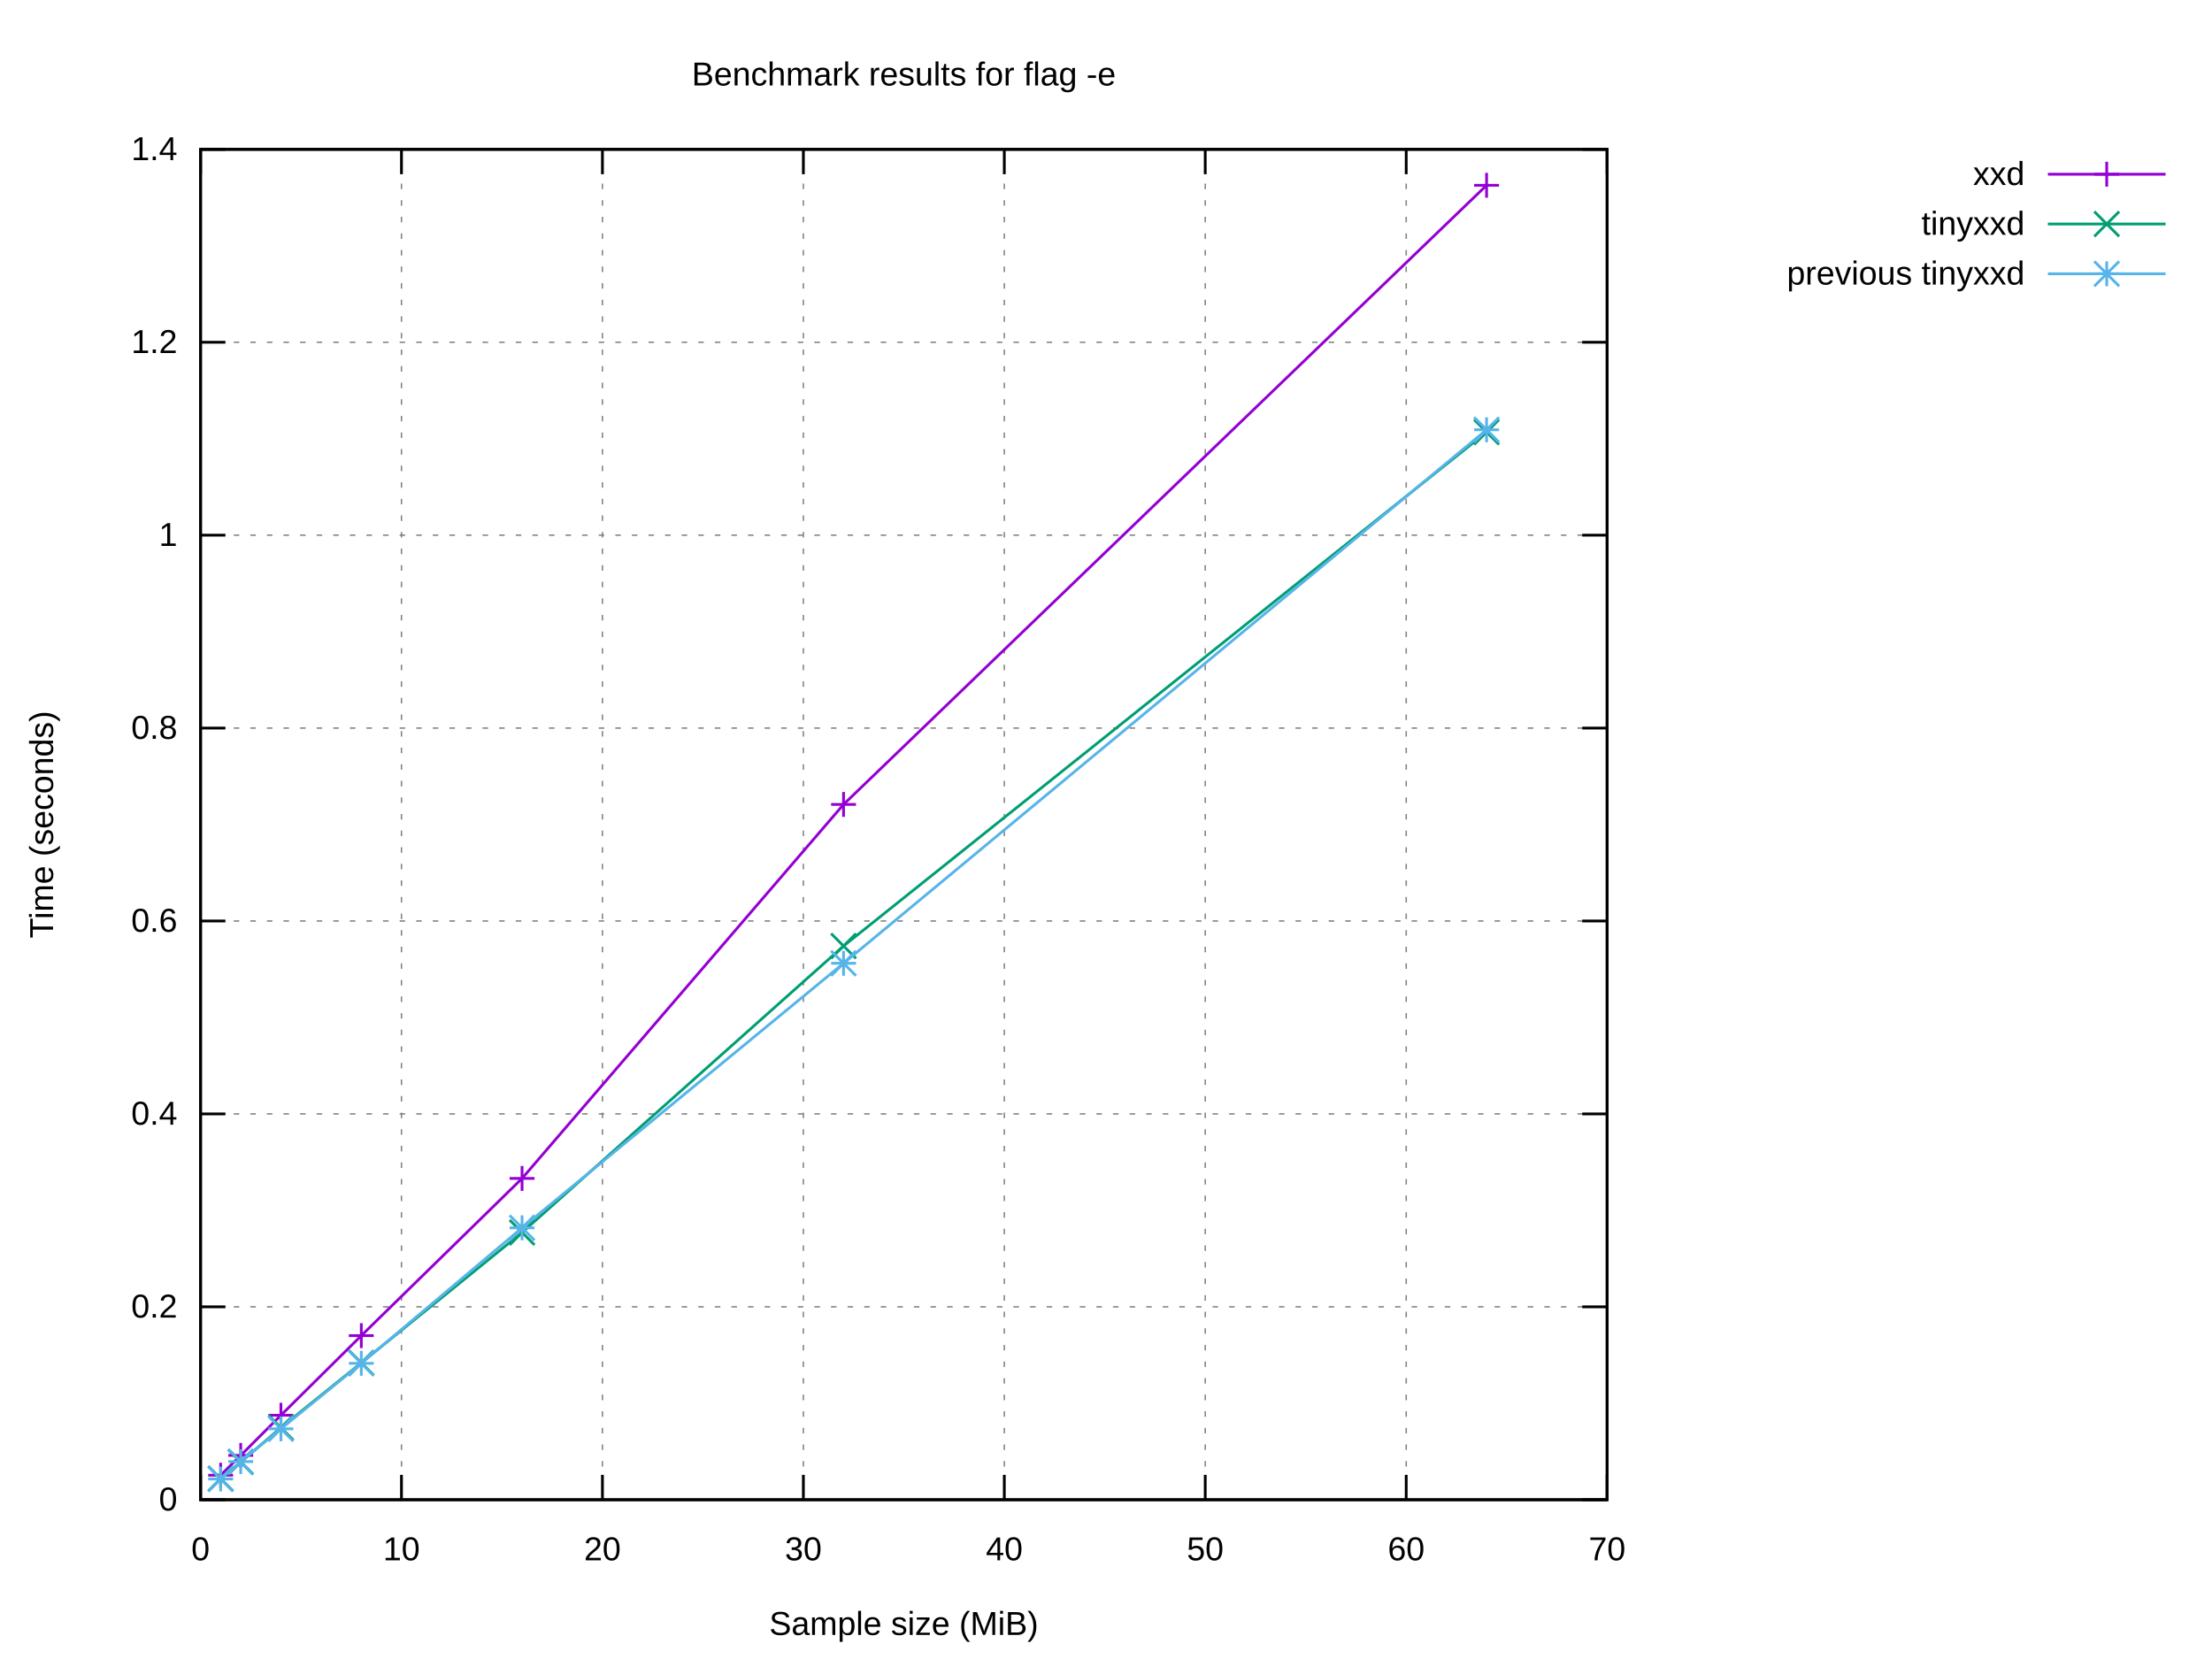
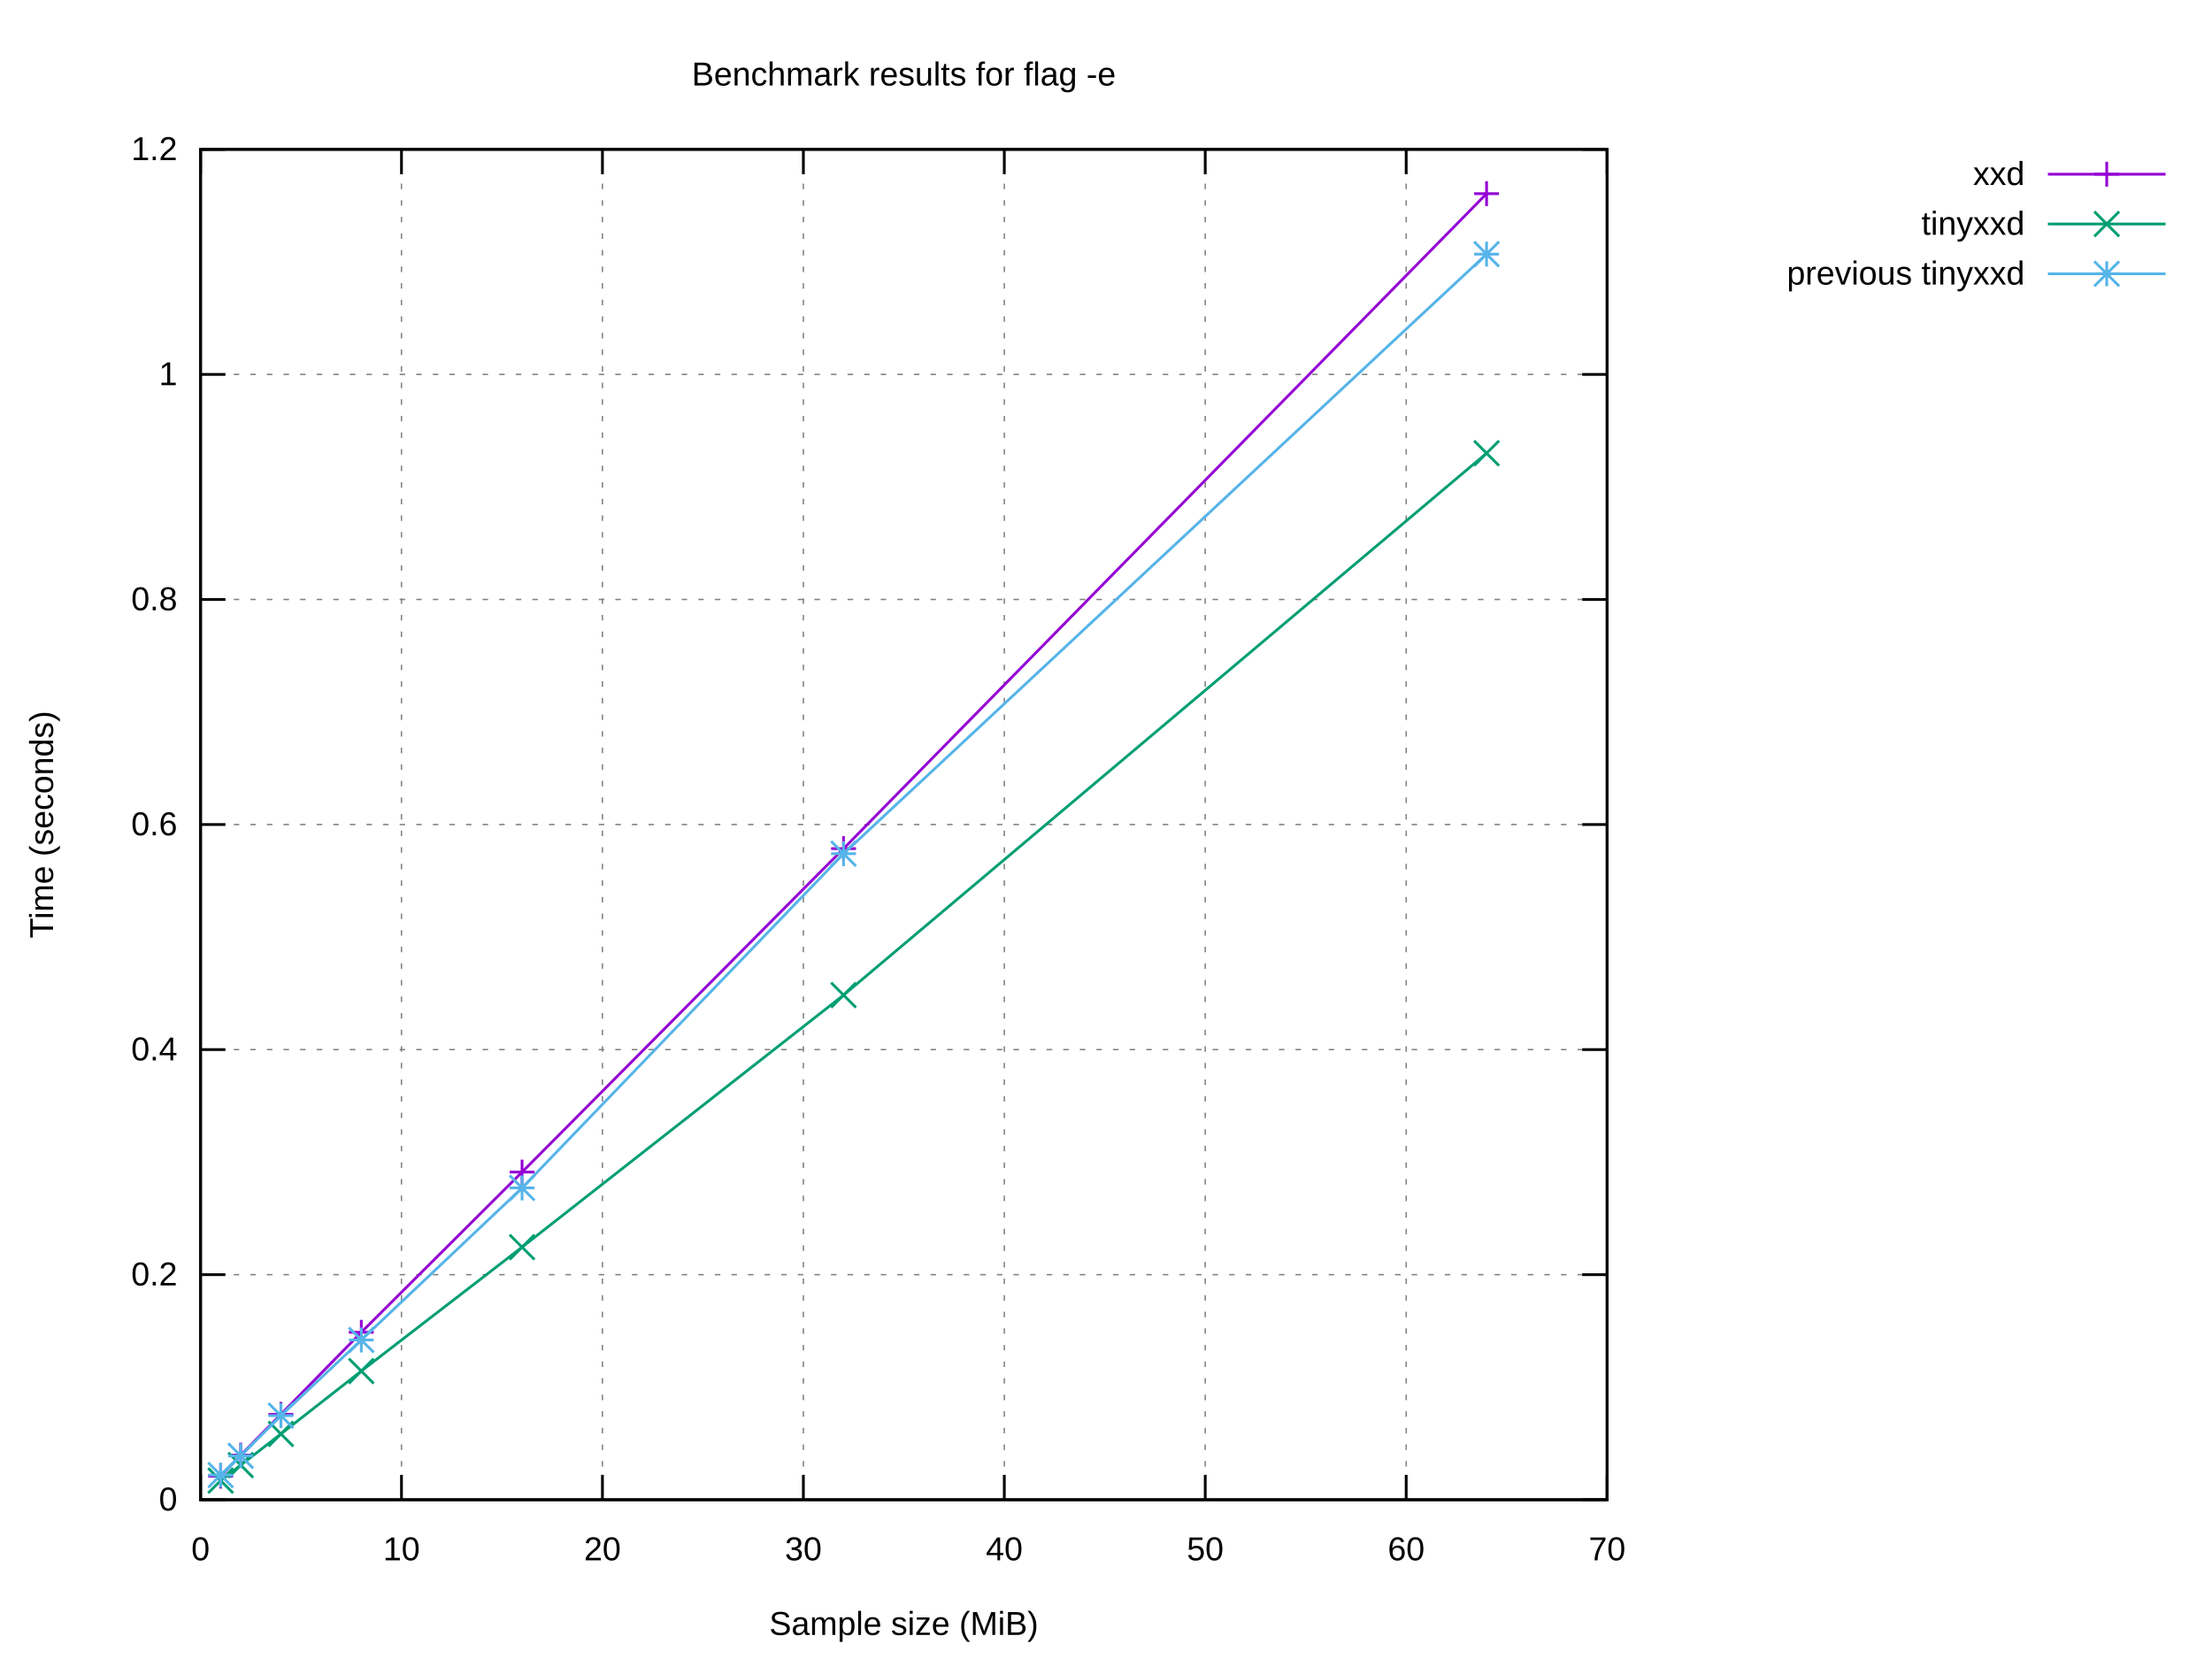
<svg xmlns="http://www.w3.org/2000/svg" xmlns:xlink="http://www.w3.org/1999/xlink" width="800" height="600" viewBox="0 0 800 600">
  <g id="gnuplot_canvas">
    <rect x="0" y="0" width="800" height="600" fill="#ffffff" />
    <defs>
      <circle id="gpDot" r="0.5" stroke-width="0.5" stroke="currentColor" />
      <path id="gpPt0" stroke-width="0.222" stroke="currentColor" d="M-1,0 h2 M0,-1 v2" />
      <path id="gpPt1" stroke-width="0.222" stroke="currentColor" d="M-1,-1 L1,1 M1,-1 L-1,1" />
      <path id="gpPt2" stroke-width="0.222" stroke="currentColor" d="M-1,0 L1,0 M0,-1 L0,1 M-1,-1 L1,1 M-1,1 L1,-1" />
      <rect id="gpPt3" stroke-width="0.222" stroke="currentColor" x="-1" y="-1" width="2" height="2" />
      <rect id="gpPt4" stroke-width="0.222" stroke="currentColor" fill="currentColor" x="-1" y="-1" width="2" height="2" />
      <circle id="gpPt5" stroke-width="0.222" stroke="currentColor" cx="0" cy="0" r="1" />
      <use xlink:href="#gpPt5" id="gpPt6" fill="currentColor" stroke="none" />
      <path id="gpPt7" stroke-width="0.222" stroke="currentColor" d="M0,-1.33 L-1.33,0.67 L1.33,0.67 z" />
      <use xlink:href="#gpPt7" id="gpPt8" fill="currentColor" stroke="none" />
      <use xlink:href="#gpPt7" id="gpPt9" stroke="currentColor" transform="rotate(180)" />
      <use xlink:href="#gpPt9" id="gpPt10" fill="currentColor" stroke="none" />
      <use xlink:href="#gpPt3" id="gpPt11" stroke="currentColor" transform="rotate(45)" />
      <use xlink:href="#gpPt11" id="gpPt12" fill="currentColor" stroke="none" />
      <path id="gpPt13" stroke-width="0.222" stroke="currentColor" d="M0,1.330 L1.265,0.411 L0.782,-1.067 L-0.782,-1.076 L-1.265,0.411 z" />
      <use xlink:href="#gpPt13" id="gpPt14" fill="currentColor" stroke="none" />
      <filter id="textbox" filterUnits="objectBoundingBox" x="0" y="0" height="1" width="1">
        <feFlood flood-color="#FFFFFF" flood-opacity="1" result="bgnd" />
        <feComposite in="SourceGraphic" in2="bgnd" operator="atop" />
      </filter>
      <filter id="greybox" filterUnits="objectBoundingBox" x="0" y="0" height="1" width="1">
        <feFlood flood-color="lightgrey" flood-opacity="1" result="grey" />
        <feComposite in="SourceGraphic" in2="grey" operator="atop" />
      </filter>
    </defs>
    <g fill="none" color="#FFFFFF" stroke="currentColor" stroke-width="1.00" stroke-linecap="butt" stroke-linejoin="miter">
</g>
    <g fill="none" color="black" stroke="currentColor" stroke-width="1.00" stroke-linecap="butt" stroke-linejoin="miter">
</g>
    <g fill="none" color="black" stroke="black" stroke-width="0.50" stroke-linecap="butt" stroke-linejoin="miter">
</g>
    <g fill="none" color="gray" stroke="currentColor" stroke-width="0.50" stroke-linecap="butt" stroke-linejoin="miter">
      <path stroke="gray" stroke-dasharray="2,4" class="gridline" d="M72.53,542.40 L581.24,542.40  " />
    </g>
    <g fill="none" color="gray" stroke="gray" stroke-width="1.00" stroke-linecap="butt" stroke-linejoin="miter">
</g>
    <g fill="none" color="black" stroke="currentColor" stroke-width="1.00" stroke-linecap="butt" stroke-linejoin="miter">
      <path stroke="black" d="M72.53,542.40 L81.53,542.40 M581.24,542.40 L572.24,542.40  " />
      <g transform="translate(64.14,546.30)" stroke="none" fill="black" font-family="Arial" font-size="12.00" text-anchor="end">
        <text>
          <tspan font-family="Arial"> 0</tspan>
        </text>
      </g>
    </g>
    <g fill="none" color="black" stroke="currentColor" stroke-width="1.00" stroke-linecap="butt" stroke-linejoin="miter">
</g>
    <g fill="none" color="black" stroke="black" stroke-width="0.50" stroke-linecap="butt" stroke-linejoin="miter">
</g>
    <g fill="none" color="gray" stroke="currentColor" stroke-width="0.50" stroke-linecap="butt" stroke-linejoin="miter">
-       <path stroke="gray" stroke-dasharray="2,4" class="gridline" d="M72.53,472.63 L581.24,472.63  " />
-     </g>
-     <g fill="none" color="gray" stroke="gray" stroke-width="1.00" stroke-linecap="butt" stroke-linejoin="miter">
- </g>
-     <g fill="none" color="black" stroke="currentColor" stroke-width="1.00" stroke-linecap="butt" stroke-linejoin="miter">
-       <path stroke="black" d="M72.53,472.63 L81.53,472.63 M581.24,472.63 L572.24,472.63  " />
-       <g transform="translate(64.14,476.53)" stroke="none" fill="black" font-family="Arial" font-size="12.00" text-anchor="end">
+       <path stroke="gray" stroke-dasharray="2,4" class="gridline" d="M72.53,461.00 L581.24,461.00  " />
+     </g>
+     <g fill="none" color="gray" stroke="gray" stroke-width="1.00" stroke-linecap="butt" stroke-linejoin="miter">
+ </g>
+     <g fill="none" color="black" stroke="currentColor" stroke-width="1.00" stroke-linecap="butt" stroke-linejoin="miter">
+       <path stroke="black" d="M72.53,461.00 L81.53,461.00 M581.24,461.00 L572.24,461.00  " />
+       <g transform="translate(64.14,464.90)" stroke="none" fill="black" font-family="Arial" font-size="12.00" text-anchor="end">
        <text>
          <tspan font-family="Arial"> 0.2</tspan>
        </text>
      </g>
    </g>
    <g fill="none" color="black" stroke="currentColor" stroke-width="1.00" stroke-linecap="butt" stroke-linejoin="miter">
</g>
    <g fill="none" color="black" stroke="black" stroke-width="0.50" stroke-linecap="butt" stroke-linejoin="miter">
</g>
    <g fill="none" color="gray" stroke="currentColor" stroke-width="0.50" stroke-linecap="butt" stroke-linejoin="miter">
-       <path stroke="gray" stroke-dasharray="2,4" class="gridline" d="M72.53,402.86 L581.24,402.86  " />
-     </g>
-     <g fill="none" color="gray" stroke="gray" stroke-width="1.00" stroke-linecap="butt" stroke-linejoin="miter">
- </g>
-     <g fill="none" color="black" stroke="currentColor" stroke-width="1.00" stroke-linecap="butt" stroke-linejoin="miter">
-       <path stroke="black" d="M72.53,402.86 L81.53,402.86 M581.24,402.86 L572.24,402.86  " />
-       <g transform="translate(64.14,406.76)" stroke="none" fill="black" font-family="Arial" font-size="12.00" text-anchor="end">
+       <path stroke="gray" stroke-dasharray="2,4" class="gridline" d="M72.53,379.60 L581.24,379.60  " />
+     </g>
+     <g fill="none" color="gray" stroke="gray" stroke-width="1.00" stroke-linecap="butt" stroke-linejoin="miter">
+ </g>
+     <g fill="none" color="black" stroke="currentColor" stroke-width="1.00" stroke-linecap="butt" stroke-linejoin="miter">
+       <path stroke="black" d="M72.53,379.60 L81.53,379.60 M581.24,379.60 L572.24,379.60  " />
+       <g transform="translate(64.14,383.50)" stroke="none" fill="black" font-family="Arial" font-size="12.00" text-anchor="end">
        <text>
          <tspan font-family="Arial"> 0.4</tspan>
        </text>
      </g>
    </g>
    <g fill="none" color="black" stroke="currentColor" stroke-width="1.00" stroke-linecap="butt" stroke-linejoin="miter">
</g>
    <g fill="none" color="black" stroke="black" stroke-width="0.50" stroke-linecap="butt" stroke-linejoin="miter">
</g>
    <g fill="none" color="gray" stroke="currentColor" stroke-width="0.50" stroke-linecap="butt" stroke-linejoin="miter">
-       <path stroke="gray" stroke-dasharray="2,4" class="gridline" d="M72.53,333.09 L581.24,333.09  " />
-     </g>
-     <g fill="none" color="gray" stroke="gray" stroke-width="1.00" stroke-linecap="butt" stroke-linejoin="miter">
- </g>
-     <g fill="none" color="black" stroke="currentColor" stroke-width="1.00" stroke-linecap="butt" stroke-linejoin="miter">
-       <path stroke="black" d="M72.53,333.09 L81.53,333.09 M581.24,333.09 L572.24,333.09  " />
-       <g transform="translate(64.14,336.99)" stroke="none" fill="black" font-family="Arial" font-size="12.00" text-anchor="end">
+       <path stroke="gray" stroke-dasharray="2,4" class="gridline" d="M72.53,298.20 L581.24,298.20  " />
+     </g>
+     <g fill="none" color="gray" stroke="gray" stroke-width="1.00" stroke-linecap="butt" stroke-linejoin="miter">
+ </g>
+     <g fill="none" color="black" stroke="currentColor" stroke-width="1.00" stroke-linecap="butt" stroke-linejoin="miter">
+       <path stroke="black" d="M72.53,298.20 L81.53,298.20 M581.24,298.20 L572.24,298.20  " />
+       <g transform="translate(64.14,302.10)" stroke="none" fill="black" font-family="Arial" font-size="12.00" text-anchor="end">
        <text>
          <tspan font-family="Arial"> 0.6</tspan>
        </text>
      </g>
    </g>
    <g fill="none" color="black" stroke="currentColor" stroke-width="1.00" stroke-linecap="butt" stroke-linejoin="miter">
</g>
    <g fill="none" color="black" stroke="black" stroke-width="0.50" stroke-linecap="butt" stroke-linejoin="miter">
</g>
    <g fill="none" color="gray" stroke="currentColor" stroke-width="0.50" stroke-linecap="butt" stroke-linejoin="miter">
-       <path stroke="gray" stroke-dasharray="2,4" class="gridline" d="M72.53,263.32 L581.24,263.32  " />
-     </g>
-     <g fill="none" color="gray" stroke="gray" stroke-width="1.00" stroke-linecap="butt" stroke-linejoin="miter">
- </g>
-     <g fill="none" color="black" stroke="currentColor" stroke-width="1.00" stroke-linecap="butt" stroke-linejoin="miter">
-       <path stroke="black" d="M72.53,263.32 L81.53,263.32 M581.24,263.32 L572.24,263.32  " />
-       <g transform="translate(64.14,267.22)" stroke="none" fill="black" font-family="Arial" font-size="12.00" text-anchor="end">
+       <path stroke="gray" stroke-dasharray="2,4" class="gridline" d="M72.53,216.81 L581.24,216.81  " />
+     </g>
+     <g fill="none" color="gray" stroke="gray" stroke-width="1.00" stroke-linecap="butt" stroke-linejoin="miter">
+ </g>
+     <g fill="none" color="black" stroke="currentColor" stroke-width="1.00" stroke-linecap="butt" stroke-linejoin="miter">
+       <path stroke="black" d="M72.53,216.81 L81.53,216.81 M581.24,216.81 L572.24,216.81  " />
+       <g transform="translate(64.14,220.71)" stroke="none" fill="black" font-family="Arial" font-size="12.00" text-anchor="end">
        <text>
          <tspan font-family="Arial"> 0.8</tspan>
        </text>
      </g>
    </g>
    <g fill="none" color="black" stroke="currentColor" stroke-width="1.00" stroke-linecap="butt" stroke-linejoin="miter">
</g>
    <g fill="none" color="black" stroke="black" stroke-width="0.50" stroke-linecap="butt" stroke-linejoin="miter">
</g>
    <g fill="none" color="gray" stroke="currentColor" stroke-width="0.50" stroke-linecap="butt" stroke-linejoin="miter">
-       <path stroke="gray" stroke-dasharray="2,4" class="gridline" d="M72.53,193.55 L581.24,193.55  " />
-     </g>
-     <g fill="none" color="gray" stroke="gray" stroke-width="1.00" stroke-linecap="butt" stroke-linejoin="miter">
- </g>
-     <g fill="none" color="black" stroke="currentColor" stroke-width="1.00" stroke-linecap="butt" stroke-linejoin="miter">
-       <path stroke="black" d="M72.53,193.55 L81.53,193.55 M581.24,193.55 L572.24,193.55  " />
-       <g transform="translate(64.14,197.45)" stroke="none" fill="black" font-family="Arial" font-size="12.00" text-anchor="end">
+       <path stroke="gray" stroke-dasharray="2,4" class="gridline" d="M72.53,135.41 L581.24,135.41  " />
+     </g>
+     <g fill="none" color="gray" stroke="gray" stroke-width="1.00" stroke-linecap="butt" stroke-linejoin="miter">
+ </g>
+     <g fill="none" color="black" stroke="currentColor" stroke-width="1.00" stroke-linecap="butt" stroke-linejoin="miter">
+       <path stroke="black" d="M72.53,135.41 L81.53,135.41 M581.24,135.41 L572.24,135.41  " />
+       <g transform="translate(64.14,139.31)" stroke="none" fill="black" font-family="Arial" font-size="12.00" text-anchor="end">
        <text>
          <tspan font-family="Arial"> 1</tspan>
-         </text>
-       </g>
-     </g>
-     <g fill="none" color="black" stroke="currentColor" stroke-width="1.00" stroke-linecap="butt" stroke-linejoin="miter">
- </g>
-     <g fill="none" color="black" stroke="black" stroke-width="0.50" stroke-linecap="butt" stroke-linejoin="miter">
- </g>
-     <g fill="none" color="gray" stroke="currentColor" stroke-width="0.50" stroke-linecap="butt" stroke-linejoin="miter">
-       <path stroke="gray" stroke-dasharray="2,4" class="gridline" d="M72.53,123.78 L581.24,123.78  " />
-     </g>
-     <g fill="none" color="gray" stroke="gray" stroke-width="1.00" stroke-linecap="butt" stroke-linejoin="miter">
- </g>
-     <g fill="none" color="black" stroke="currentColor" stroke-width="1.00" stroke-linecap="butt" stroke-linejoin="miter">
-       <path stroke="black" d="M72.53,123.78 L81.53,123.78 M581.24,123.78 L572.24,123.78  " />
-       <g transform="translate(64.14,127.68)" stroke="none" fill="black" font-family="Arial" font-size="12.00" text-anchor="end">
-         <text>
-           <tspan font-family="Arial"> 1.2</tspan>
        </text>
      </g>
    </g>
    <g fill="none" color="black" stroke="currentColor" stroke-width="1.00" stroke-linecap="butt" stroke-linejoin="miter">
</g>
    <g fill="none" color="black" stroke="black" stroke-width="0.50" stroke-linecap="butt" stroke-linejoin="miter">
</g>
    <g fill="none" color="gray" stroke="currentColor" stroke-width="0.50" stroke-linecap="butt" stroke-linejoin="miter">
      <path stroke="gray" stroke-dasharray="2,4" class="gridline" d="M72.53,54.01 L581.24,54.01  " />
    </g>
    <g fill="none" color="gray" stroke="gray" stroke-width="1.00" stroke-linecap="butt" stroke-linejoin="miter">
</g>
    <g fill="none" color="black" stroke="currentColor" stroke-width="1.00" stroke-linecap="butt" stroke-linejoin="miter">
      <path stroke="black" d="M72.53,54.01 L81.53,54.01 M581.24,54.01 L572.24,54.01  " />
      <g transform="translate(64.14,57.91)" stroke="none" fill="black" font-family="Arial" font-size="12.00" text-anchor="end">
        <text>
-           <tspan font-family="Arial"> 1.4</tspan>
+           <tspan font-family="Arial"> 1.2</tspan>
        </text>
      </g>
    </g>
    <g fill="none" color="black" stroke="currentColor" stroke-width="1.00" stroke-linecap="butt" stroke-linejoin="miter">
</g>
    <g fill="none" color="black" stroke="black" stroke-width="0.50" stroke-linecap="butt" stroke-linejoin="miter">
</g>
    <g fill="none" color="gray" stroke="currentColor" stroke-width="0.50" stroke-linecap="butt" stroke-linejoin="miter">
      <path stroke="gray" stroke-dasharray="2,4" class="gridline" d="M72.53,542.40 L72.53,54.01  " />
    </g>
    <g fill="none" color="gray" stroke="gray" stroke-width="1.00" stroke-linecap="butt" stroke-linejoin="miter">
</g>
    <g fill="none" color="black" stroke="currentColor" stroke-width="1.00" stroke-linecap="butt" stroke-linejoin="miter">
      <path stroke="black" d="M72.53,542.40 L72.53,533.40 M72.53,54.01 L72.53,63.01  " />
      <g transform="translate(72.53,564.30)" stroke="none" fill="black" font-family="Arial" font-size="12.00" text-anchor="middle">
        <text>
          <tspan font-family="Arial"> 0</tspan>
        </text>
      </g>
    </g>
    <g fill="none" color="black" stroke="currentColor" stroke-width="1.00" stroke-linecap="butt" stroke-linejoin="miter">
</g>
    <g fill="none" color="black" stroke="black" stroke-width="0.50" stroke-linecap="butt" stroke-linejoin="miter">
</g>
    <g fill="none" color="gray" stroke="currentColor" stroke-width="0.50" stroke-linecap="butt" stroke-linejoin="miter">
      <path stroke="gray" stroke-dasharray="2,4" class="gridline" d="M145.20,542.40 L145.20,54.01  " />
    </g>
    <g fill="none" color="gray" stroke="gray" stroke-width="1.00" stroke-linecap="butt" stroke-linejoin="miter">
</g>
    <g fill="none" color="black" stroke="currentColor" stroke-width="1.00" stroke-linecap="butt" stroke-linejoin="miter">
      <path stroke="black" d="M145.20,542.40 L145.20,533.40 M145.20,54.01 L145.20,63.01  " />
      <g transform="translate(145.20,564.30)" stroke="none" fill="black" font-family="Arial" font-size="12.00" text-anchor="middle">
        <text>
          <tspan font-family="Arial"> 10</tspan>
        </text>
      </g>
    </g>
    <g fill="none" color="black" stroke="currentColor" stroke-width="1.00" stroke-linecap="butt" stroke-linejoin="miter">
</g>
    <g fill="none" color="black" stroke="black" stroke-width="0.50" stroke-linecap="butt" stroke-linejoin="miter">
</g>
    <g fill="none" color="gray" stroke="currentColor" stroke-width="0.50" stroke-linecap="butt" stroke-linejoin="miter">
      <path stroke="gray" stroke-dasharray="2,4" class="gridline" d="M217.88,542.40 L217.88,54.01  " />
    </g>
    <g fill="none" color="gray" stroke="gray" stroke-width="1.00" stroke-linecap="butt" stroke-linejoin="miter">
</g>
    <g fill="none" color="black" stroke="currentColor" stroke-width="1.00" stroke-linecap="butt" stroke-linejoin="miter">
      <path stroke="black" d="M217.88,542.40 L217.88,533.40 M217.88,54.01 L217.88,63.01  " />
      <g transform="translate(217.88,564.30)" stroke="none" fill="black" font-family="Arial" font-size="12.00" text-anchor="middle">
        <text>
          <tspan font-family="Arial"> 20</tspan>
        </text>
      </g>
    </g>
    <g fill="none" color="black" stroke="currentColor" stroke-width="1.00" stroke-linecap="butt" stroke-linejoin="miter">
</g>
    <g fill="none" color="black" stroke="black" stroke-width="0.50" stroke-linecap="butt" stroke-linejoin="miter">
</g>
    <g fill="none" color="gray" stroke="currentColor" stroke-width="0.50" stroke-linecap="butt" stroke-linejoin="miter">
      <path stroke="gray" stroke-dasharray="2,4" class="gridline" d="M290.55,542.40 L290.55,54.01  " />
    </g>
    <g fill="none" color="gray" stroke="gray" stroke-width="1.00" stroke-linecap="butt" stroke-linejoin="miter">
</g>
    <g fill="none" color="black" stroke="currentColor" stroke-width="1.00" stroke-linecap="butt" stroke-linejoin="miter">
      <path stroke="black" d="M290.55,542.40 L290.55,533.40 M290.55,54.01 L290.55,63.01  " />
      <g transform="translate(290.55,564.30)" stroke="none" fill="black" font-family="Arial" font-size="12.00" text-anchor="middle">
        <text>
          <tspan font-family="Arial"> 30</tspan>
        </text>
      </g>
    </g>
    <g fill="none" color="black" stroke="currentColor" stroke-width="1.00" stroke-linecap="butt" stroke-linejoin="miter">
</g>
    <g fill="none" color="black" stroke="black" stroke-width="0.50" stroke-linecap="butt" stroke-linejoin="miter">
</g>
    <g fill="none" color="gray" stroke="currentColor" stroke-width="0.50" stroke-linecap="butt" stroke-linejoin="miter">
      <path stroke="gray" stroke-dasharray="2,4" class="gridline" d="M363.22,542.40 L363.22,54.01  " />
    </g>
    <g fill="none" color="gray" stroke="gray" stroke-width="1.00" stroke-linecap="butt" stroke-linejoin="miter">
</g>
    <g fill="none" color="black" stroke="currentColor" stroke-width="1.00" stroke-linecap="butt" stroke-linejoin="miter">
      <path stroke="black" d="M363.22,542.40 L363.22,533.40 M363.22,54.01 L363.22,63.01  " />
      <g transform="translate(363.22,564.30)" stroke="none" fill="black" font-family="Arial" font-size="12.00" text-anchor="middle">
        <text>
          <tspan font-family="Arial"> 40</tspan>
        </text>
      </g>
    </g>
    <g fill="none" color="black" stroke="currentColor" stroke-width="1.00" stroke-linecap="butt" stroke-linejoin="miter">
</g>
    <g fill="none" color="black" stroke="black" stroke-width="0.50" stroke-linecap="butt" stroke-linejoin="miter">
</g>
    <g fill="none" color="gray" stroke="currentColor" stroke-width="0.50" stroke-linecap="butt" stroke-linejoin="miter">
      <path stroke="gray" stroke-dasharray="2,4" class="gridline" d="M435.89,542.40 L435.89,54.01  " />
    </g>
    <g fill="none" color="gray" stroke="gray" stroke-width="1.00" stroke-linecap="butt" stroke-linejoin="miter">
</g>
    <g fill="none" color="black" stroke="currentColor" stroke-width="1.00" stroke-linecap="butt" stroke-linejoin="miter">
      <path stroke="black" d="M435.89,542.40 L435.89,533.40 M435.89,54.01 L435.89,63.01  " />
      <g transform="translate(435.89,564.30)" stroke="none" fill="black" font-family="Arial" font-size="12.00" text-anchor="middle">
        <text>
          <tspan font-family="Arial"> 50</tspan>
        </text>
      </g>
    </g>
    <g fill="none" color="black" stroke="currentColor" stroke-width="1.00" stroke-linecap="butt" stroke-linejoin="miter">
</g>
    <g fill="none" color="black" stroke="black" stroke-width="0.50" stroke-linecap="butt" stroke-linejoin="miter">
</g>
    <g fill="none" color="gray" stroke="currentColor" stroke-width="0.50" stroke-linecap="butt" stroke-linejoin="miter">
      <path stroke="gray" stroke-dasharray="2,4" class="gridline" d="M508.57,542.40 L508.57,54.01  " />
    </g>
    <g fill="none" color="gray" stroke="gray" stroke-width="1.00" stroke-linecap="butt" stroke-linejoin="miter">
</g>
    <g fill="none" color="black" stroke="currentColor" stroke-width="1.00" stroke-linecap="butt" stroke-linejoin="miter">
      <path stroke="black" d="M508.57,542.40 L508.57,533.40 M508.57,54.01 L508.57,63.01  " />
      <g transform="translate(508.57,564.30)" stroke="none" fill="black" font-family="Arial" font-size="12.00" text-anchor="middle">
        <text>
          <tspan font-family="Arial"> 60</tspan>
        </text>
      </g>
    </g>
    <g fill="none" color="black" stroke="currentColor" stroke-width="1.00" stroke-linecap="butt" stroke-linejoin="miter">
</g>
    <g fill="none" color="black" stroke="black" stroke-width="0.50" stroke-linecap="butt" stroke-linejoin="miter">
</g>
    <g fill="none" color="gray" stroke="currentColor" stroke-width="0.50" stroke-linecap="butt" stroke-linejoin="miter">
      <path stroke="gray" stroke-dasharray="2,4" class="gridline" d="M581.24,542.40 L581.24,54.01  " />
    </g>
    <g fill="none" color="gray" stroke="gray" stroke-width="1.00" stroke-linecap="butt" stroke-linejoin="miter">
</g>
    <g fill="none" color="black" stroke="currentColor" stroke-width="1.00" stroke-linecap="butt" stroke-linejoin="miter">
      <path stroke="black" d="M581.24,542.40 L581.24,533.40 M581.24,54.01 L581.24,63.01  " />
      <g transform="translate(581.24,564.30)" stroke="none" fill="black" font-family="Arial" font-size="12.00" text-anchor="middle">
        <text>
          <tspan font-family="Arial"> 70</tspan>
        </text>
      </g>
    </g>
    <g fill="none" color="black" stroke="currentColor" stroke-width="1.00" stroke-linecap="butt" stroke-linejoin="miter">
</g>
    <g fill="none" color="black" stroke="currentColor" stroke-width="1.00" stroke-linecap="butt" stroke-linejoin="miter">
      <path stroke="black" d="M72.53,54.01 L72.53,542.40 L581.24,542.40 L581.24,54.01 L72.53,54.01 Z  " />
    </g>
    <g fill="none" color="black" stroke="currentColor" stroke-width="1.00" stroke-linecap="butt" stroke-linejoin="miter">
</g>
    <g id="gnuplot_plot_1">
      <g fill="none" color="black" stroke="currentColor" stroke-width="1.00" stroke-linecap="butt" stroke-linejoin="miter">
        <g transform="translate(732.26,66.91)" stroke="none" fill="black" font-family="Arial" font-size="12.00" text-anchor="end">
          <text>
            <tspan font-family="Arial">xxd</tspan>
          </text>
        </g>
      </g>
      <g fill="none" color="black" stroke="currentColor" stroke-width="1.00" stroke-linecap="butt" stroke-linejoin="miter">
-         <path stroke="rgb(148,   0, 211)" d="M740.65,63.01 L783.21,63.01 M537.64,67.01 L305.08,290.93 L188.81,426.19 L130.67,483.05 L101.60,511.84 L87.06,526.36   L79.80,533.53  " />
-         <use xlink:href="#gpPt0" transform="translate(537.64,67.01) scale(4.50)" color="rgb(148,   0, 211)" />
-         <use xlink:href="#gpPt0" transform="translate(305.08,290.93) scale(4.50)" color="rgb(148,   0, 211)" />
-         <use xlink:href="#gpPt0" transform="translate(188.81,426.19) scale(4.50)" color="rgb(148,   0, 211)" />
-         <use xlink:href="#gpPt0" transform="translate(130.67,483.05) scale(4.50)" color="rgb(148,   0, 211)" />
-         <use xlink:href="#gpPt0" transform="translate(101.60,511.84) scale(4.50)" color="rgb(148,   0, 211)" />
-         <use xlink:href="#gpPt0" transform="translate(87.06,526.36) scale(4.50)" color="rgb(148,   0, 211)" />
-         <use xlink:href="#gpPt0" transform="translate(79.80,533.53) scale(4.50)" color="rgb(148,   0, 211)" />
+         <path stroke="rgb(148,   0, 211)" d="M740.65,63.01 L783.21,63.01 M537.64,70.04 L305.08,306.92 L188.81,423.90 L130.67,481.84 L101.60,511.52 L87.06,526.26   L79.80,533.86  " />
+         <use xlink:href="#gpPt0" transform="translate(537.64,70.04) scale(4.50)" color="rgb(148,   0, 211)" />
+         <use xlink:href="#gpPt0" transform="translate(305.08,306.92) scale(4.50)" color="rgb(148,   0, 211)" />
+         <use xlink:href="#gpPt0" transform="translate(188.81,423.90) scale(4.50)" color="rgb(148,   0, 211)" />
+         <use xlink:href="#gpPt0" transform="translate(130.67,481.84) scale(4.50)" color="rgb(148,   0, 211)" />
+         <use xlink:href="#gpPt0" transform="translate(101.60,511.52) scale(4.50)" color="rgb(148,   0, 211)" />
+         <use xlink:href="#gpPt0" transform="translate(87.06,526.26) scale(4.50)" color="rgb(148,   0, 211)" />
+         <use xlink:href="#gpPt0" transform="translate(79.80,533.86) scale(4.50)" color="rgb(148,   0, 211)" />
        <use xlink:href="#gpPt0" transform="translate(761.93,63.01) scale(4.50)" color="rgb(148,   0, 211)" />
      </g>
    </g>
    <g id="gnuplot_plot_2">
      <g fill="none" color="black" stroke="currentColor" stroke-width="1.00" stroke-linecap="butt" stroke-linejoin="miter">
        <g transform="translate(732.26,84.91)" stroke="none" fill="black" font-family="Arial" font-size="12.00" text-anchor="end">
          <text>
            <tspan font-family="Arial">tinyxxd</tspan>
          </text>
        </g>
      </g>
      <g fill="none" color="black" stroke="currentColor" stroke-width="1.00" stroke-linecap="butt" stroke-linejoin="miter">
-         <path stroke="rgb(  0, 158, 115)" d="M740.65,81.01 L783.21,81.01 M537.64,156.27 L305.08,342.13 L188.81,445.74 L130.67,492.88 L101.60,516.33 L87.06,528.78   L79.80,534.76  " />
-         <use xlink:href="#gpPt1" transform="translate(537.64,156.27) scale(4.50)" color="rgb(  0, 158, 115)" />
-         <use xlink:href="#gpPt1" transform="translate(305.08,342.13) scale(4.50)" color="rgb(  0, 158, 115)" />
-         <use xlink:href="#gpPt1" transform="translate(188.81,445.74) scale(4.50)" color="rgb(  0, 158, 115)" />
-         <use xlink:href="#gpPt1" transform="translate(130.67,492.88) scale(4.50)" color="rgb(  0, 158, 115)" />
-         <use xlink:href="#gpPt1" transform="translate(101.60,516.33) scale(4.50)" color="rgb(  0, 158, 115)" />
-         <use xlink:href="#gpPt1" transform="translate(87.06,528.78) scale(4.50)" color="rgb(  0, 158, 115)" />
-         <use xlink:href="#gpPt1" transform="translate(79.80,534.76) scale(4.50)" color="rgb(  0, 158, 115)" />
+         <path stroke="rgb(  0, 158, 115)" d="M740.65,81.01 L783.21,81.01 M537.64,163.91 L305.08,359.89 L188.81,451.05 L130.67,495.86 L101.60,518.60 L87.06,529.88   L79.80,535.48  " />
+         <use xlink:href="#gpPt1" transform="translate(537.64,163.91) scale(4.50)" color="rgb(  0, 158, 115)" />
+         <use xlink:href="#gpPt1" transform="translate(305.08,359.89) scale(4.50)" color="rgb(  0, 158, 115)" />
+         <use xlink:href="#gpPt1" transform="translate(188.81,451.05) scale(4.50)" color="rgb(  0, 158, 115)" />
+         <use xlink:href="#gpPt1" transform="translate(130.67,495.86) scale(4.50)" color="rgb(  0, 158, 115)" />
+         <use xlink:href="#gpPt1" transform="translate(101.60,518.60) scale(4.50)" color="rgb(  0, 158, 115)" />
+         <use xlink:href="#gpPt1" transform="translate(87.06,529.88) scale(4.50)" color="rgb(  0, 158, 115)" />
+         <use xlink:href="#gpPt1" transform="translate(79.80,535.48) scale(4.50)" color="rgb(  0, 158, 115)" />
        <use xlink:href="#gpPt1" transform="translate(761.93,81.01) scale(4.50)" color="rgb(  0, 158, 115)" />
      </g>
    </g>
    <g id="gnuplot_plot_3">
      <g fill="none" color="black" stroke="currentColor" stroke-width="1.00" stroke-linecap="butt" stroke-linejoin="miter">
        <g transform="translate(732.26,102.91)" stroke="none" fill="black" font-family="Arial" font-size="12.00" text-anchor="end">
          <text>
            <tspan font-family="Arial">previous tinyxxd</tspan>
          </text>
        </g>
      </g>
      <g fill="none" color="black" stroke="currentColor" stroke-width="1.00" stroke-linecap="butt" stroke-linejoin="miter">
-         <path stroke="rgb( 86, 180, 233)" d="M740.65,99.01 L783.21,99.01 M537.64,155.43 L305.08,348.39 L188.81,444.06 L130.67,493.06 L101.60,516.75 L87.06,528.61   L79.80,534.90  " />
-         <use xlink:href="#gpPt2" transform="translate(537.64,155.43) scale(4.50)" color="rgb( 86, 180, 233)" />
-         <use xlink:href="#gpPt2" transform="translate(305.08,348.39) scale(4.50)" color="rgb( 86, 180, 233)" />
-         <use xlink:href="#gpPt2" transform="translate(188.81,444.06) scale(4.50)" color="rgb( 86, 180, 233)" />
-         <use xlink:href="#gpPt2" transform="translate(130.67,493.06) scale(4.50)" color="rgb( 86, 180, 233)" />
-         <use xlink:href="#gpPt2" transform="translate(101.60,516.75) scale(4.50)" color="rgb( 86, 180, 233)" />
-         <use xlink:href="#gpPt2" transform="translate(87.06,528.61) scale(4.50)" color="rgb( 86, 180, 233)" />
-         <use xlink:href="#gpPt2" transform="translate(79.80,534.90) scale(4.50)" color="rgb( 86, 180, 233)" />
+         <path stroke="rgb( 86, 180, 233)" d="M740.65,99.01 L783.21,99.01 M537.64,91.91 L305.08,308.75 L188.81,429.63 L130.67,484.62 L101.60,511.98 L87.06,526.51   L79.80,533.48  " />
+         <use xlink:href="#gpPt2" transform="translate(537.64,91.91) scale(4.50)" color="rgb( 86, 180, 233)" />
+         <use xlink:href="#gpPt2" transform="translate(305.08,308.75) scale(4.50)" color="rgb( 86, 180, 233)" />
+         <use xlink:href="#gpPt2" transform="translate(188.81,429.63) scale(4.50)" color="rgb( 86, 180, 233)" />
+         <use xlink:href="#gpPt2" transform="translate(130.67,484.62) scale(4.50)" color="rgb( 86, 180, 233)" />
+         <use xlink:href="#gpPt2" transform="translate(101.60,511.98) scale(4.50)" color="rgb( 86, 180, 233)" />
+         <use xlink:href="#gpPt2" transform="translate(87.06,526.51) scale(4.50)" color="rgb( 86, 180, 233)" />
+         <use xlink:href="#gpPt2" transform="translate(79.80,533.48) scale(4.50)" color="rgb( 86, 180, 233)" />
        <use xlink:href="#gpPt2" transform="translate(761.93,99.01) scale(4.50)" color="rgb( 86, 180, 233)" />
      </g>
    </g>
    <g fill="none" color="#FFFFFF" stroke="rgb( 86, 180, 233)" stroke-width="2.00" stroke-linecap="butt" stroke-linejoin="miter">
</g>
    <g fill="none" color="black" stroke="currentColor" stroke-width="2.00" stroke-linecap="butt" stroke-linejoin="miter">
</g>
    <g fill="none" color="black" stroke="black" stroke-width="1.00" stroke-linecap="butt" stroke-linejoin="miter">
</g>
    <g fill="none" color="black" stroke="currentColor" stroke-width="1.00" stroke-linecap="butt" stroke-linejoin="miter">
      <path stroke="black" d="M72.53,54.01 L72.53,542.40 L581.24,542.40 L581.24,54.01 L72.53,54.01 Z  " />
      <g transform="translate(19.18,298.21) rotate(270.00)" stroke="none" fill="black" font-family="Arial" font-size="12.00" text-anchor="middle">
        <text>
          <tspan font-family="Arial">Time (seconds)</tspan>
        </text>
      </g>
    </g>
    <g fill="none" color="black" stroke="currentColor" stroke-width="1.00" stroke-linecap="butt" stroke-linejoin="miter">
      <g transform="translate(326.88,591.30)" stroke="none" fill="black" font-family="Arial" font-size="12.00" text-anchor="middle">
        <text>
          <tspan font-family="Arial">Sample size (MiB)</tspan>
        </text>
      </g>
    </g>
    <g fill="none" color="black" stroke="currentColor" stroke-width="1.00" stroke-linecap="butt" stroke-linejoin="miter">
</g>
    <g fill="none" color="black" stroke="currentColor" stroke-width="1.00" stroke-linecap="butt" stroke-linejoin="miter">
      <g transform="translate(326.88,30.91)" stroke="none" fill="black" font-family="Arial" font-size="12.00" text-anchor="middle">
        <text>
          <tspan font-family="Arial">Benchmark results for flag -e</tspan>
        </text>
      </g>
    </g>
    <g fill="none" color="black" stroke="currentColor" stroke-width="1.00" stroke-linecap="butt" stroke-linejoin="miter">
</g>
  </g>
</svg>
